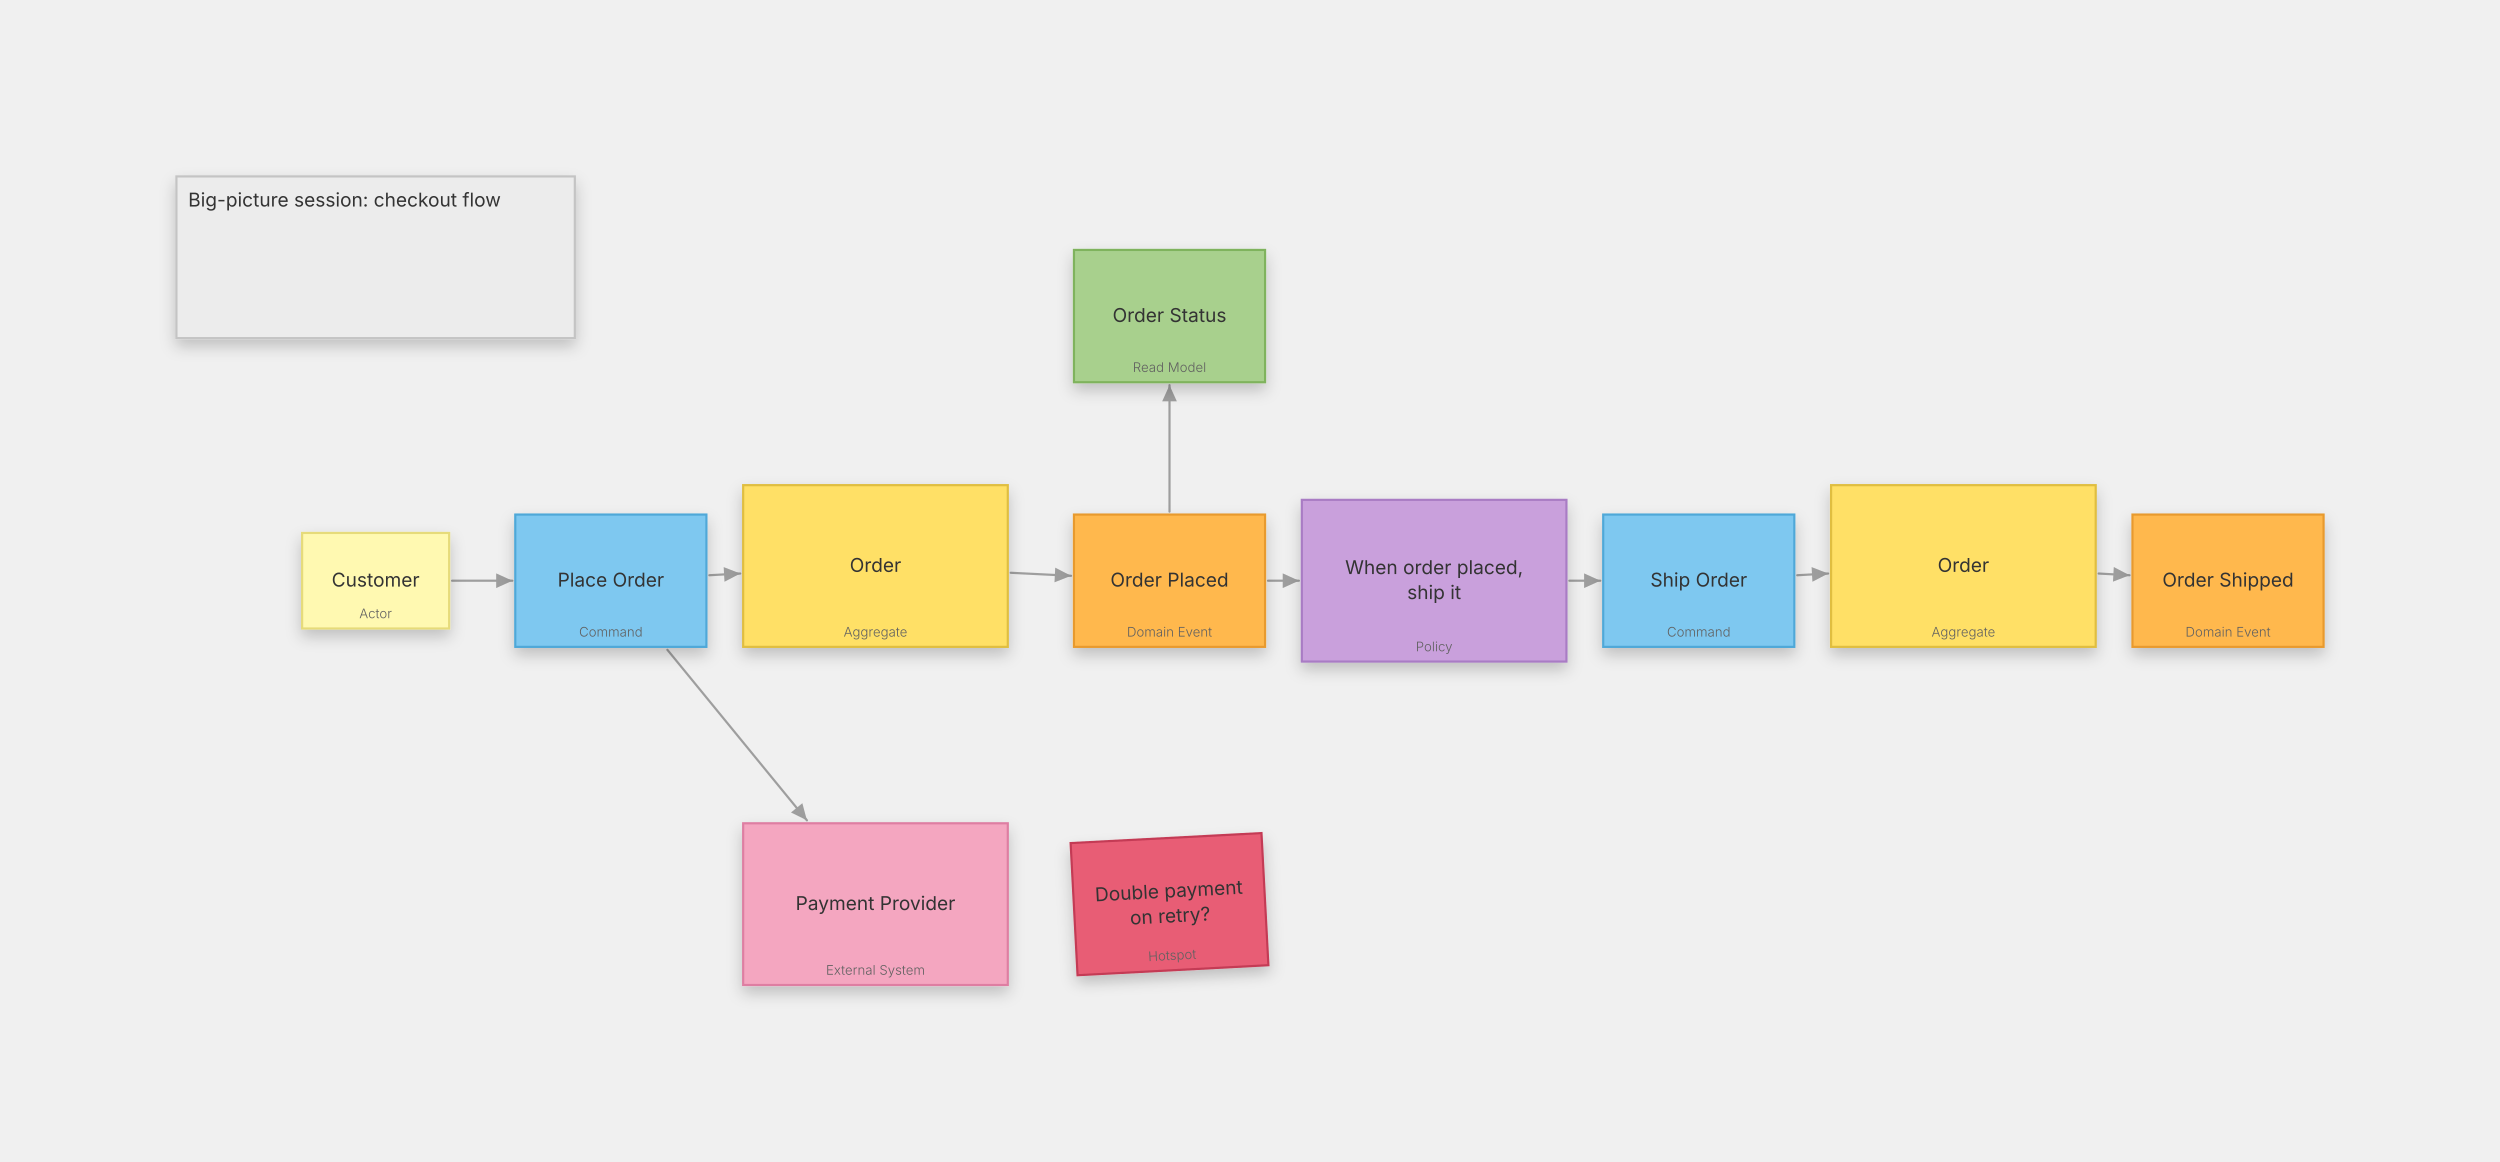
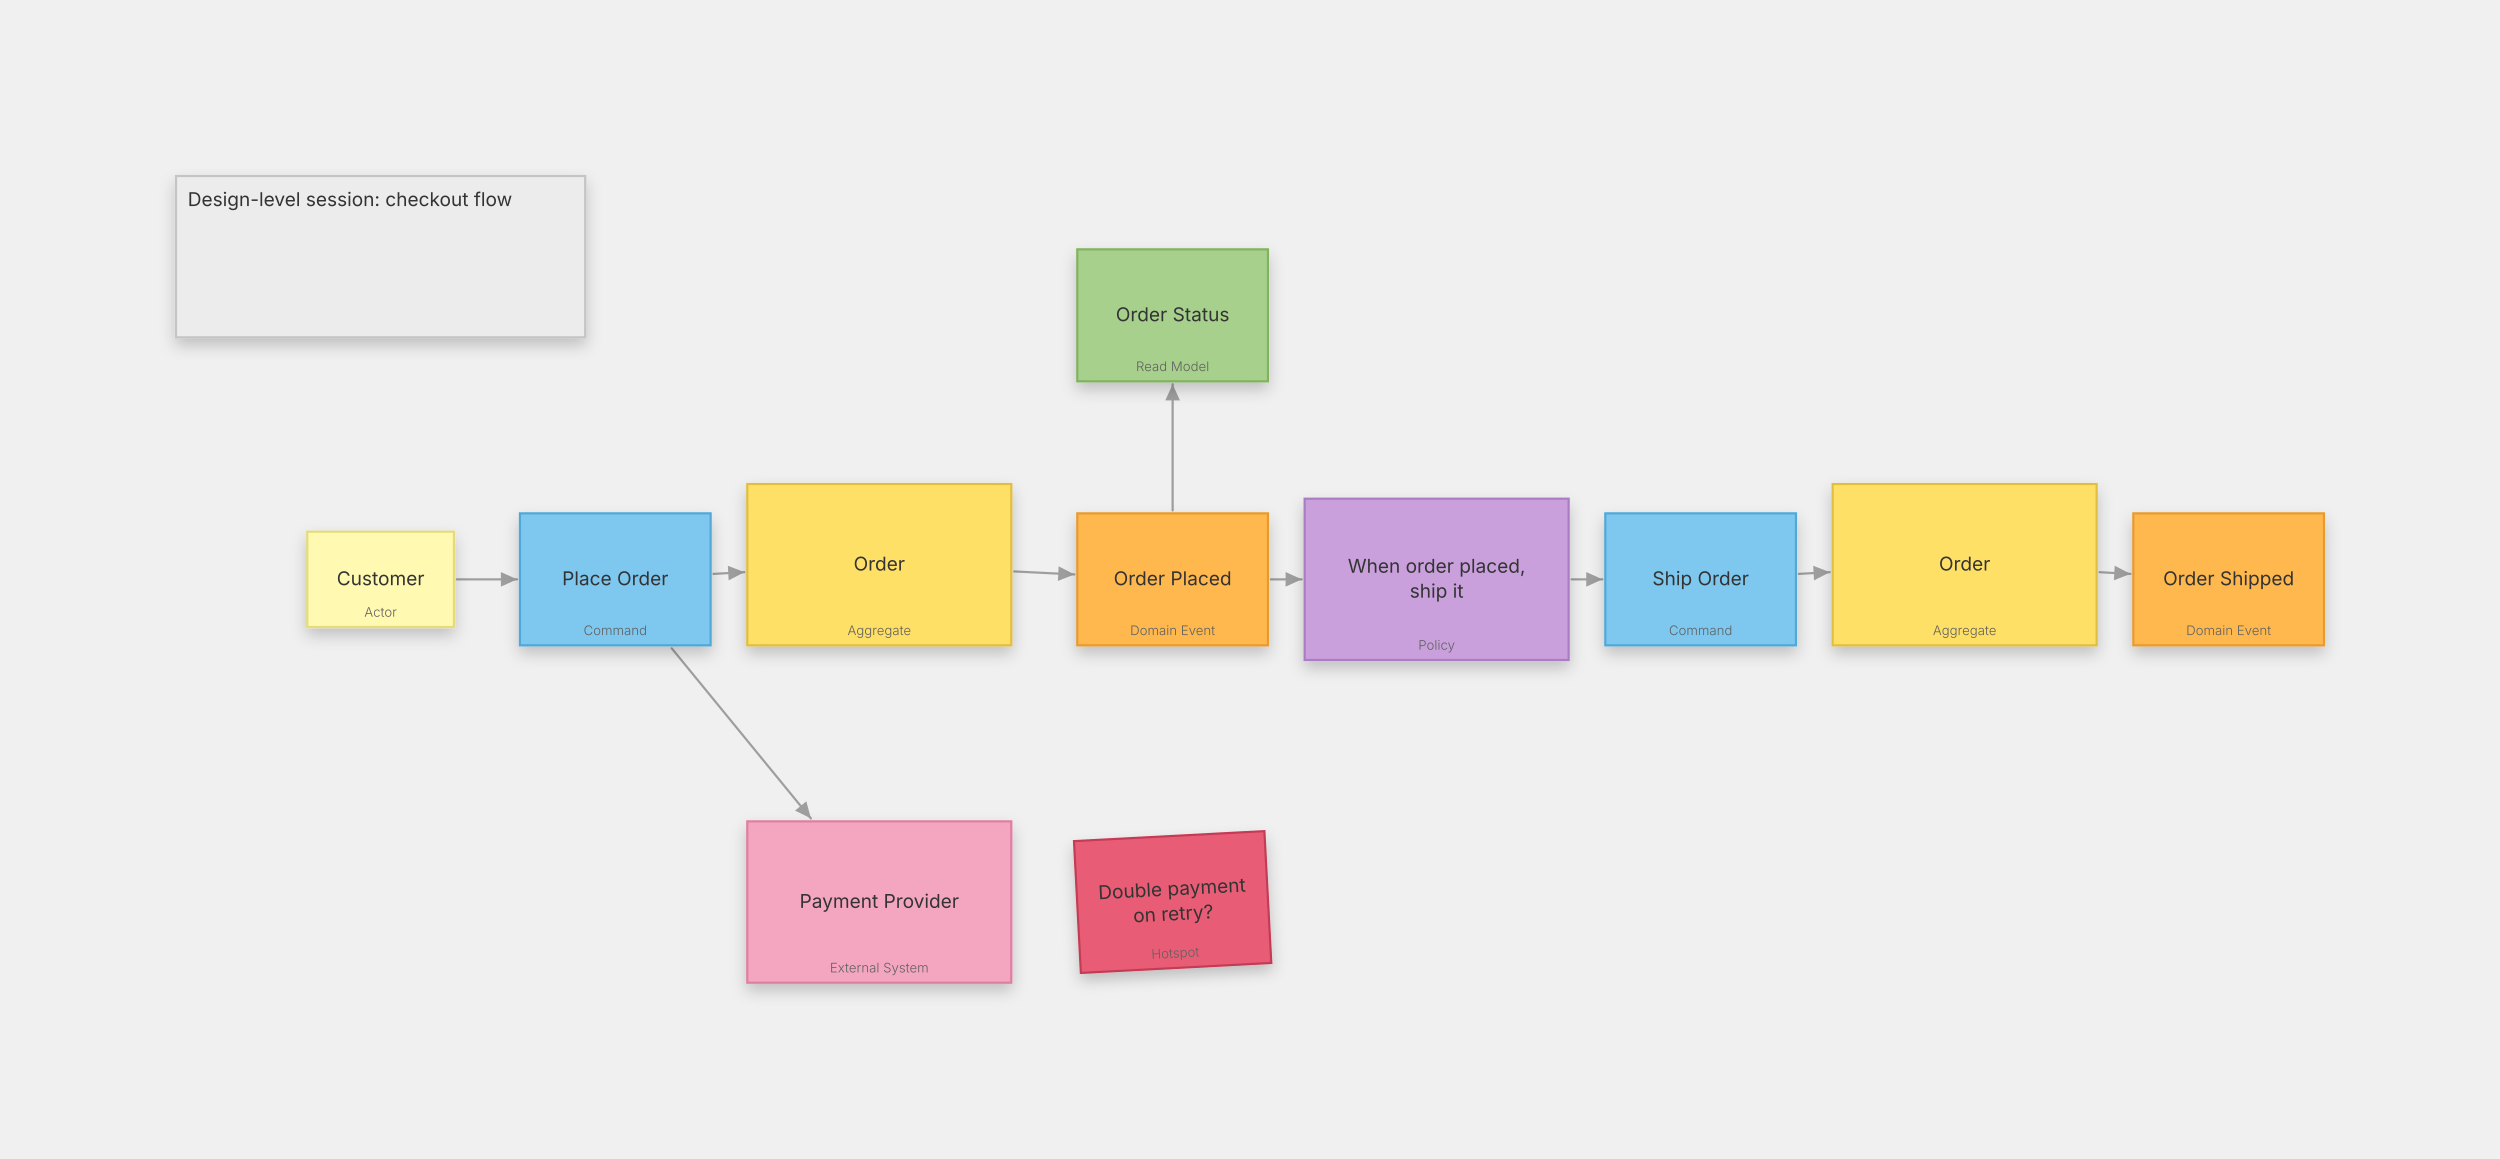
- <svg xmlns="http://www.w3.org/2000/svg" width="1700.5" height="790" tabindex="0" data-element-id="event-storming-root" class="" viewBox="-175.5 -95 1700.5 790">
+ <svg xmlns="http://www.w3.org/2000/svg" width="1704.5" height="790" tabindex="0" data-element-id="event-storming-root" class="" viewBox="-179.5 -95 1704.5 790">
  <defs>
    <filter id="event-storming-sticky-shadow" x="-40%" y="-40%" width="180%" height="180%">
      <feDropShadow dx="0" dy="5" stdDeviation="5" style="flood-color: rgb(0, 0, 0); flood-opacity: 0.2;" />
    </filter>
  </defs>
  <g class="viewport">
    <g class="layer-root-1" data-element-id="event-storming-root">
      <g class="djs-group">
        <g class="djs-element djs-connection" data-element-id="arrow_9" style="display: block;">
          <g class="djs-visual">
            <polyline points="1252,295.111 1273,296.278" style="fill: none; stroke: rgb(158, 158, 158); stroke-width: 1.5px; stroke-linecap: round;" />
            <polygon points="1273,296.278 1261.74,300.66 1262.294,290.675" style="fill: rgb(158, 158, 158);" />
          </g>
          <path d="M1160,290L1340,300" class="djs-hit djs-hit-stroke" style="fill: none; stroke-opacity: 0; stroke: white; stroke-width: 15px;" />
        </g>
      </g>
      <g class="djs-group">
        <g class="djs-element djs-connection" data-element-id="arrow_8" style="display: block;">
          <g class="djs-visual">
            <polyline points="1047,296.278 1068,295.111" style="fill: none; stroke: rgb(158, 158, 158); stroke-width: 1.5px; stroke-linecap: round;" />
            <polygon points="1068,295.111 1057.294,300.714 1056.74,290.729" style="fill: rgb(158, 158, 158);" />
          </g>
          <path d="M980,300L1160,290" class="djs-hit djs-hit-stroke" style="fill: none; stroke-opacity: 0; stroke: white; stroke-width: 15px;" />
        </g>
      </g>
      <g class="djs-group">
        <g class="djs-element djs-connection" data-element-id="arrow_7" style="display: block;">
          <g class="djs-visual">
            <polyline points="892,300 913,300" style="fill: none; stroke: rgb(158, 158, 158); stroke-width: 1.5px; stroke-linecap: round;" />
            <polygon points="913,300 902,305 902,295" style="fill: rgb(158, 158, 158);" />
          </g>
          <path d="M800,300L980,300" class="djs-hit djs-hit-stroke" style="fill: none; stroke-opacity: 0; stroke: white; stroke-width: 15px;" />
        </g>
      </g>
      <g class="djs-group">
        <g class="djs-element djs-connection" data-element-id="arrow_6" style="display: block;">
          <g class="djs-visual">
            <polyline points="687,300 708,300" style="fill: none; stroke: rgb(158, 158, 158); stroke-width: 1.5px; stroke-linecap: round;" />
            <polygon points="708,300 697,305 697,295" style="fill: rgb(158, 158, 158);" />
          </g>
          <path d="M620,300L800,300" class="djs-hit djs-hit-stroke" style="fill: none; stroke-opacity: 0; stroke: white; stroke-width: 15px;" />
        </g>
      </g>
      <g class="djs-group">
        <g class="djs-element djs-connection" data-element-id="arrow_5" style="display: block;">
          <g class="djs-visual">
            <polyline points="620,253 620,167" style="fill: none; stroke: rgb(158, 158, 158); stroke-width: 1.5px; stroke-linecap: round;" />
            <polygon points="620,167 625,178 615,178" style="fill: rgb(158, 158, 158);" />
          </g>
          <path d="M620,300L620,120" class="djs-hit djs-hit-stroke" style="fill: none; stroke-opacity: 0; stroke: white; stroke-width: 15px;" />
        </g>
      </g>
      <g class="djs-group">
        <g class="djs-element djs-connection" data-element-id="arrow_4" style="display: block;">
          <g class="djs-visual">
            <polyline points="512,294.6 553,296.65" style="fill: none; stroke: rgb(158, 158, 158); stroke-width: 1.5px; stroke-linecap: round;" />
            <polygon points="553,296.65 541.764,301.094 542.263,291.107" style="fill: rgb(158, 158, 158);" />
          </g>
          <path d="M420,290L620,300" class="djs-hit djs-hit-stroke" style="fill: none; stroke-opacity: 0; stroke: white; stroke-width: 15px;" />
        </g>
      </g>
      <g class="djs-group">
        <g class="djs-element djs-connection" data-element-id="arrow_3" style="display: block;">
          <g class="djs-visual">
            <polyline points="278.455,347 373.364,463" style="fill: none; stroke: rgb(158, 158, 158); stroke-width: 1.5px; stroke-linecap: round;" />
            <polygon points="373.364,463 362.528,457.653 370.268,451.32" style="fill: rgb(158, 158, 158);" />
          </g>
          <path d="M240,300L420,520" class="djs-hit djs-hit-stroke" style="fill: none; stroke-opacity: 0; stroke: white; stroke-width: 15px;" />
        </g>
      </g>
      <g class="djs-group">
        <g class="djs-element djs-connection" data-element-id="arrow_2" style="display: block;">
          <g class="djs-visual">
            <polyline points="307,296.278 328,295.111" style="fill: none; stroke: rgb(158, 158, 158); stroke-width: 1.5px; stroke-linecap: round;" />
            <polygon points="328,295.111 317.294,300.714 316.74,290.729" style="fill: rgb(158, 158, 158);" />
          </g>
          <path d="M240,300L420,290" class="djs-hit djs-hit-stroke" style="fill: none; stroke-opacity: 0; stroke: white; stroke-width: 15px;" />
        </g>
      </g>
      <g class="djs-group">
        <g class="djs-element djs-connection" data-element-id="arrow_1" style="display: block;">
          <g class="djs-visual">
            <polyline points="132,300 173,300" style="fill: none; stroke: rgb(158, 158, 158); stroke-width: 1.5px; stroke-linecap: round;" />
            <polygon points="173,300 162,305 162,295" style="fill: rgb(158, 158, 158);" />
          </g>
          <path d="M80,300L240,300" class="djs-hit djs-hit-stroke" style="fill: none; stroke-opacity: 0; stroke: white; stroke-width: 15px;" />
        </g>
      </g>
      <g class="djs-group">
        <g class="djs-element djs-shape" data-element-id="actor_customer" style="display: block;" transform="matrix(1 0 0 1 30 267.5)">
          <g class="djs-visual">
            <rect x="0" y="0" width="100" height="65" rx="0" filter="url(#event-storming-sticky-shadow)" style="fill: rgb(255, 249, 177); stroke: rgb(230, 219, 122); stroke-width: 1.5px;" />
            <text x="50" y="36.5" style="font-family: Geist, ui-sans-serif, system-ui, -apple-system, &quot;Segoe UI&quot;, sans-serif; font-size: 13px; fill: rgb(51, 51, 51); text-anchor: middle;">Customer</text>
            <text x="50" y="58" class="event-storming-kind-caption" font-weight="300" style="font-family: Geist, ui-sans-serif, system-ui, -apple-system, &quot;Segoe UI&quot;, sans-serif; font-size: 9px; fill: rgb(96, 96, 96); text-anchor: middle;">Actor</text>
          </g>
          <rect class="djs-hit djs-hit-all" x="0" y="0" width="100" height="65" style="fill: none; stroke-opacity: 0; stroke: white; stroke-width: 15px;" />
        </g>
      </g>
      <g class="djs-group">
        <g class="djs-element djs-shape" data-element-id="cmd_place_order" style="display: block;" transform="matrix(1 0 0 1 175 255)">
          <g class="djs-visual">
            <rect x="0" y="0" width="130" height="90" rx="0" filter="url(#event-storming-sticky-shadow)" style="fill: rgb(126, 200, 240); stroke: rgb(79, 168, 216); stroke-width: 1.5px;" />
            <text x="65" y="49" style="font-family: Geist, ui-sans-serif, system-ui, -apple-system, &quot;Segoe UI&quot;, sans-serif; font-size: 13px; fill: rgb(51, 51, 51); text-anchor: middle;">Place Order</text>
            <text x="65" y="83" class="event-storming-kind-caption" font-weight="300" style="font-family: Geist, ui-sans-serif, system-ui, -apple-system, &quot;Segoe UI&quot;, sans-serif; font-size: 9px; fill: rgb(96, 96, 96); text-anchor: middle;">Command</text>
          </g>
          <rect class="djs-hit djs-hit-all" x="0" y="0" width="130" height="90" style="fill: none; stroke-opacity: 0; stroke: white; stroke-width: 15px;" />
        </g>
      </g>
      <g class="djs-group">
        <g class="djs-element djs-shape" data-element-id="agg_order" style="display: block;" transform="matrix(1 0 0 1 330 235)">
          <g class="djs-visual">
            <rect x="0" y="0" width="180" height="110" rx="0" filter="url(#event-storming-sticky-shadow)" style="fill: rgb(255, 224, 102); stroke: rgb(224, 190, 63); stroke-width: 1.5px;" />
            <text x="90" y="59" style="font-family: Geist, ui-sans-serif, system-ui, -apple-system, &quot;Segoe UI&quot;, sans-serif; font-size: 13px; fill: rgb(51, 51, 51); text-anchor: middle;">Order</text>
            <text x="90" y="103" class="event-storming-kind-caption" font-weight="300" style="font-family: Geist, ui-sans-serif, system-ui, -apple-system, &quot;Segoe UI&quot;, sans-serif; font-size: 9px; fill: rgb(96, 96, 96); text-anchor: middle;">Aggregate</text>
          </g>
          <rect class="djs-hit djs-hit-all" x="0" y="0" width="180" height="110" style="fill: none; stroke-opacity: 0; stroke: white; stroke-width: 15px;" />
        </g>
      </g>
      <g class="djs-group">
        <g class="djs-element djs-shape" data-element-id="event_order_placed" style="display: block;" transform="matrix(1 0 0 1 555 255)">
          <g class="djs-visual">
            <rect x="0" y="0" width="130" height="90" rx="0" filter="url(#event-storming-sticky-shadow)" style="fill: rgb(255, 184, 77); stroke: rgb(232, 154, 46); stroke-width: 1.5px;" />
            <text x="65" y="49" style="font-family: Geist, ui-sans-serif, system-ui, -apple-system, &quot;Segoe UI&quot;, sans-serif; font-size: 13px; fill: rgb(51, 51, 51); text-anchor: middle;">Order Placed</text>
            <text x="65" y="83" class="event-storming-kind-caption" font-weight="300" style="font-family: Geist, ui-sans-serif, system-ui, -apple-system, &quot;Segoe UI&quot;, sans-serif; font-size: 9px; fill: rgb(96, 96, 96); text-anchor: middle;">Domain Event</text>
          </g>
          <rect class="djs-hit djs-hit-all" x="0" y="0" width="130" height="90" style="fill: none; stroke-opacity: 0; stroke: white; stroke-width: 15px;" />
        </g>
      </g>
      <g class="djs-group">
        <g class="djs-element djs-shape" data-element-id="policy_when_order_placed_ship_it" style="display: block;" transform="matrix(1 0 0 1 710 245)">
          <g class="djs-visual">
            <rect x="0" y="0" width="180" height="110" rx="0" filter="url(#event-storming-sticky-shadow)" style="fill: rgb(201, 160, 220); stroke: rgb(169, 124, 196); stroke-width: 1.5px;" />
            <text x="90" y="50.5" style="font-family: Geist, ui-sans-serif, system-ui, -apple-system, &quot;Segoe UI&quot;, sans-serif; font-size: 13px; fill: rgb(51, 51, 51); text-anchor: middle;">When order placed,</text>
            <text x="90" y="67.5" style="font-family: Geist, ui-sans-serif, system-ui, -apple-system, &quot;Segoe UI&quot;, sans-serif; font-size: 13px; fill: rgb(51, 51, 51); text-anchor: middle;">ship it</text>
            <text x="90" y="103" class="event-storming-kind-caption" font-weight="300" style="font-family: Geist, ui-sans-serif, system-ui, -apple-system, &quot;Segoe UI&quot;, sans-serif; font-size: 9px; fill: rgb(96, 96, 96); text-anchor: middle;">Policy</text>
          </g>
          <rect class="djs-hit djs-hit-all" x="0" y="0" width="180" height="110" style="fill: none; stroke-opacity: 0; stroke: white; stroke-width: 15px;" />
        </g>
      </g>
      <g class="djs-group">
        <g class="djs-element djs-shape" data-element-id="cmd_ship_order" style="display: block;" transform="matrix(1 0 0 1 915 255)">
          <g class="djs-visual">
            <rect x="0" y="0" width="130" height="90" rx="0" filter="url(#event-storming-sticky-shadow)" style="fill: rgb(126, 200, 240); stroke: rgb(79, 168, 216); stroke-width: 1.5px;" />
            <text x="65" y="49" style="font-family: Geist, ui-sans-serif, system-ui, -apple-system, &quot;Segoe UI&quot;, sans-serif; font-size: 13px; fill: rgb(51, 51, 51); text-anchor: middle;">Ship Order</text>
            <text x="65" y="83" class="event-storming-kind-caption" font-weight="300" style="font-family: Geist, ui-sans-serif, system-ui, -apple-system, &quot;Segoe UI&quot;, sans-serif; font-size: 9px; fill: rgb(96, 96, 96); text-anchor: middle;">Command</text>
          </g>
          <rect class="djs-hit djs-hit-all" x="0" y="0" width="130" height="90" style="fill: none; stroke-opacity: 0; stroke: white; stroke-width: 15px;" />
        </g>
      </g>
      <g class="djs-group">
        <g class="djs-element djs-shape" data-element-id="agg_order_2" style="display: block;" transform="matrix(1 0 0 1 1070 235)">
          <g class="djs-visual">
            <rect x="0" y="0" width="180" height="110" rx="0" filter="url(#event-storming-sticky-shadow)" style="fill: rgb(255, 224, 102); stroke: rgb(224, 190, 63); stroke-width: 1.5px;" />
            <text x="90" y="59" style="font-family: Geist, ui-sans-serif, system-ui, -apple-system, &quot;Segoe UI&quot;, sans-serif; font-size: 13px; fill: rgb(51, 51, 51); text-anchor: middle;">Order</text>
            <text x="90" y="103" class="event-storming-kind-caption" font-weight="300" style="font-family: Geist, ui-sans-serif, system-ui, -apple-system, &quot;Segoe UI&quot;, sans-serif; font-size: 9px; fill: rgb(96, 96, 96); text-anchor: middle;">Aggregate</text>
          </g>
          <rect class="djs-hit djs-hit-all" x="0" y="0" width="180" height="110" style="fill: none; stroke-opacity: 0; stroke: white; stroke-width: 15px;" />
        </g>
      </g>
      <g class="djs-group">
        <g class="djs-element djs-shape" data-element-id="event_order_shipped" style="display: block;" transform="matrix(1 0 0 1 1275 255)">
          <g class="djs-visual">
            <rect x="0" y="0" width="130" height="90" rx="0" filter="url(#event-storming-sticky-shadow)" style="fill: rgb(255, 184, 77); stroke: rgb(232, 154, 46); stroke-width: 1.5px;" />
            <text x="65" y="49" style="font-family: Geist, ui-sans-serif, system-ui, -apple-system, &quot;Segoe UI&quot;, sans-serif; font-size: 13px; fill: rgb(51, 51, 51); text-anchor: middle;">Order Shipped</text>
            <text x="65" y="83" class="event-storming-kind-caption" font-weight="300" style="font-family: Geist, ui-sans-serif, system-ui, -apple-system, &quot;Segoe UI&quot;, sans-serif; font-size: 9px; fill: rgb(96, 96, 96); text-anchor: middle;">Domain Event</text>
          </g>
          <rect class="djs-hit djs-hit-all" x="0" y="0" width="130" height="90" style="fill: none; stroke-opacity: 0; stroke: white; stroke-width: 15px;" />
        </g>
      </g>
      <g class="djs-group">
        <g class="djs-element djs-shape" data-element-id="read_order_status" style="display: block;" transform="matrix(1 0 0 1 555 75)">
          <g class="djs-visual">
            <rect x="0" y="0" width="130" height="90" rx="0" filter="url(#event-storming-sticky-shadow)" style="fill: rgb(168, 208, 141); stroke: rgb(127, 179, 93); stroke-width: 1.5px;" />
            <text x="65" y="49" style="font-family: Geist, ui-sans-serif, system-ui, -apple-system, &quot;Segoe UI&quot;, sans-serif; font-size: 13px; fill: rgb(51, 51, 51); text-anchor: middle;">Order Status</text>
            <text x="65" y="83" class="event-storming-kind-caption" font-weight="300" style="font-family: Geist, ui-sans-serif, system-ui, -apple-system, &quot;Segoe UI&quot;, sans-serif; font-size: 9px; fill: rgb(96, 96, 96); text-anchor: middle;">Read Model</text>
          </g>
          <rect class="djs-hit djs-hit-all" x="0" y="0" width="130" height="90" style="fill: none; stroke-opacity: 0; stroke: white; stroke-width: 15px;" />
        </g>
      </g>
      <g class="djs-group">
        <g class="djs-element djs-shape" data-element-id="ext_payment_provider" style="display: block;" transform="matrix(1 0 0 1 330 465)">
          <g class="djs-visual">
            <rect x="0" y="0" width="180" height="110" rx="0" filter="url(#event-storming-sticky-shadow)" style="fill: rgb(244, 166, 192); stroke: rgb(222, 126, 162); stroke-width: 1.5px;" />
            <text x="90" y="59" style="font-family: Geist, ui-sans-serif, system-ui, -apple-system, &quot;Segoe UI&quot;, sans-serif; font-size: 13px; fill: rgb(51, 51, 51); text-anchor: middle;">Payment Provider</text>
            <text x="90" y="103" class="event-storming-kind-caption" font-weight="300" style="font-family: Geist, ui-sans-serif, system-ui, -apple-system, &quot;Segoe UI&quot;, sans-serif; font-size: 9px; fill: rgb(96, 96, 96); text-anchor: middle;">External System</text>
          </g>
          <rect class="djs-hit djs-hit-all" x="0" y="0" width="180" height="110" style="fill: none; stroke-opacity: 0; stroke: white; stroke-width: 15px;" />
        </g>
      </g>
      <g class="djs-group">
        <g class="djs-element djs-shape" data-element-id="hot_double_payment_on_retry" style="display: block;" transform="matrix(1 0 0 1 555 475)">
          <g class="djs-visual">
            <g transform="rotate(-3 65 45)">
              <rect x="0" y="0" width="130" height="90" rx="0" filter="url(#event-storming-sticky-shadow)" style="fill: rgb(232, 93, 117); stroke: rgb(196, 59, 85); stroke-width: 1.5px;" />
              <text x="65" y="40.5" style="font-family: Geist, ui-sans-serif, system-ui, -apple-system, &quot;Segoe UI&quot;, sans-serif; font-size: 13px; fill: rgb(51, 51, 51); text-anchor: middle;">Double payment</text>
              <text x="65" y="57.5" style="font-family: Geist, ui-sans-serif, system-ui, -apple-system, &quot;Segoe UI&quot;, sans-serif; font-size: 13px; fill: rgb(51, 51, 51); text-anchor: middle;">on retry?</text>
              <text x="65" y="83" class="event-storming-kind-caption" font-weight="300" style="font-family: Geist, ui-sans-serif, system-ui, -apple-system, &quot;Segoe UI&quot;, sans-serif; font-size: 9px; fill: rgb(96, 96, 96); text-anchor: middle;">Hotspot</text>
            </g>
          </g>
          <rect class="djs-hit djs-hit-all" x="0" y="0" width="130" height="90" style="fill: none; stroke-opacity: 0; stroke: white; stroke-width: 15px;" />
        </g>
      </g>
      <g class="djs-group">
-         <g class="djs-element djs-shape" data-element-id="note_big_picture_session_checkout_flow" style="display: block;" transform="matrix(1 0 0 1 -55.5 25)">
-           <g class="djs-visual">
-             <rect x="0" y="0" width="271" height="110" rx="0" filter="url(#event-storming-sticky-shadow)" style="fill: rgb(236, 236, 236); stroke: rgb(196, 196, 196); stroke-width: 1.5px;" />
+         <g class="djs-element djs-shape" data-element-id="note_design_level_session_checkout_flow" style="display: block;" transform="matrix(1 0 0 1 -59.5 25)">
+           <g class="djs-visual">
+             <rect x="0" y="0" width="279" height="110" rx="0" filter="url(#event-storming-sticky-shadow)" style="fill: rgb(236, 236, 236); stroke: rgb(196, 196, 196); stroke-width: 1.5px;" />
            <text x="8" y="20.5" style="font-family: Geist, ui-sans-serif, system-ui, -apple-system, &quot;Segoe UI&quot;, sans-serif; font-size: 13px; fill: rgb(51, 51, 51); text-anchor: start;">
-               <tspan>Big-picture session: checkout flow</tspan>
+               <tspan>Design-level session: checkout flow</tspan>
            </text>
          </g>
-           <rect class="djs-hit djs-hit-all" x="0" y="0" width="271" height="110" style="fill: none; stroke-opacity: 0; stroke: white; stroke-width: 15px;" />
+           <rect class="djs-hit djs-hit-all" x="0" y="0" width="279" height="110" style="fill: none; stroke-opacity: 0; stroke: white; stroke-width: 15px;" />
        </g>
      </g>
    </g>
    <g class="layer-selectionOutline" />
    <g class="layer-resizers" />
  </g>
</svg>
